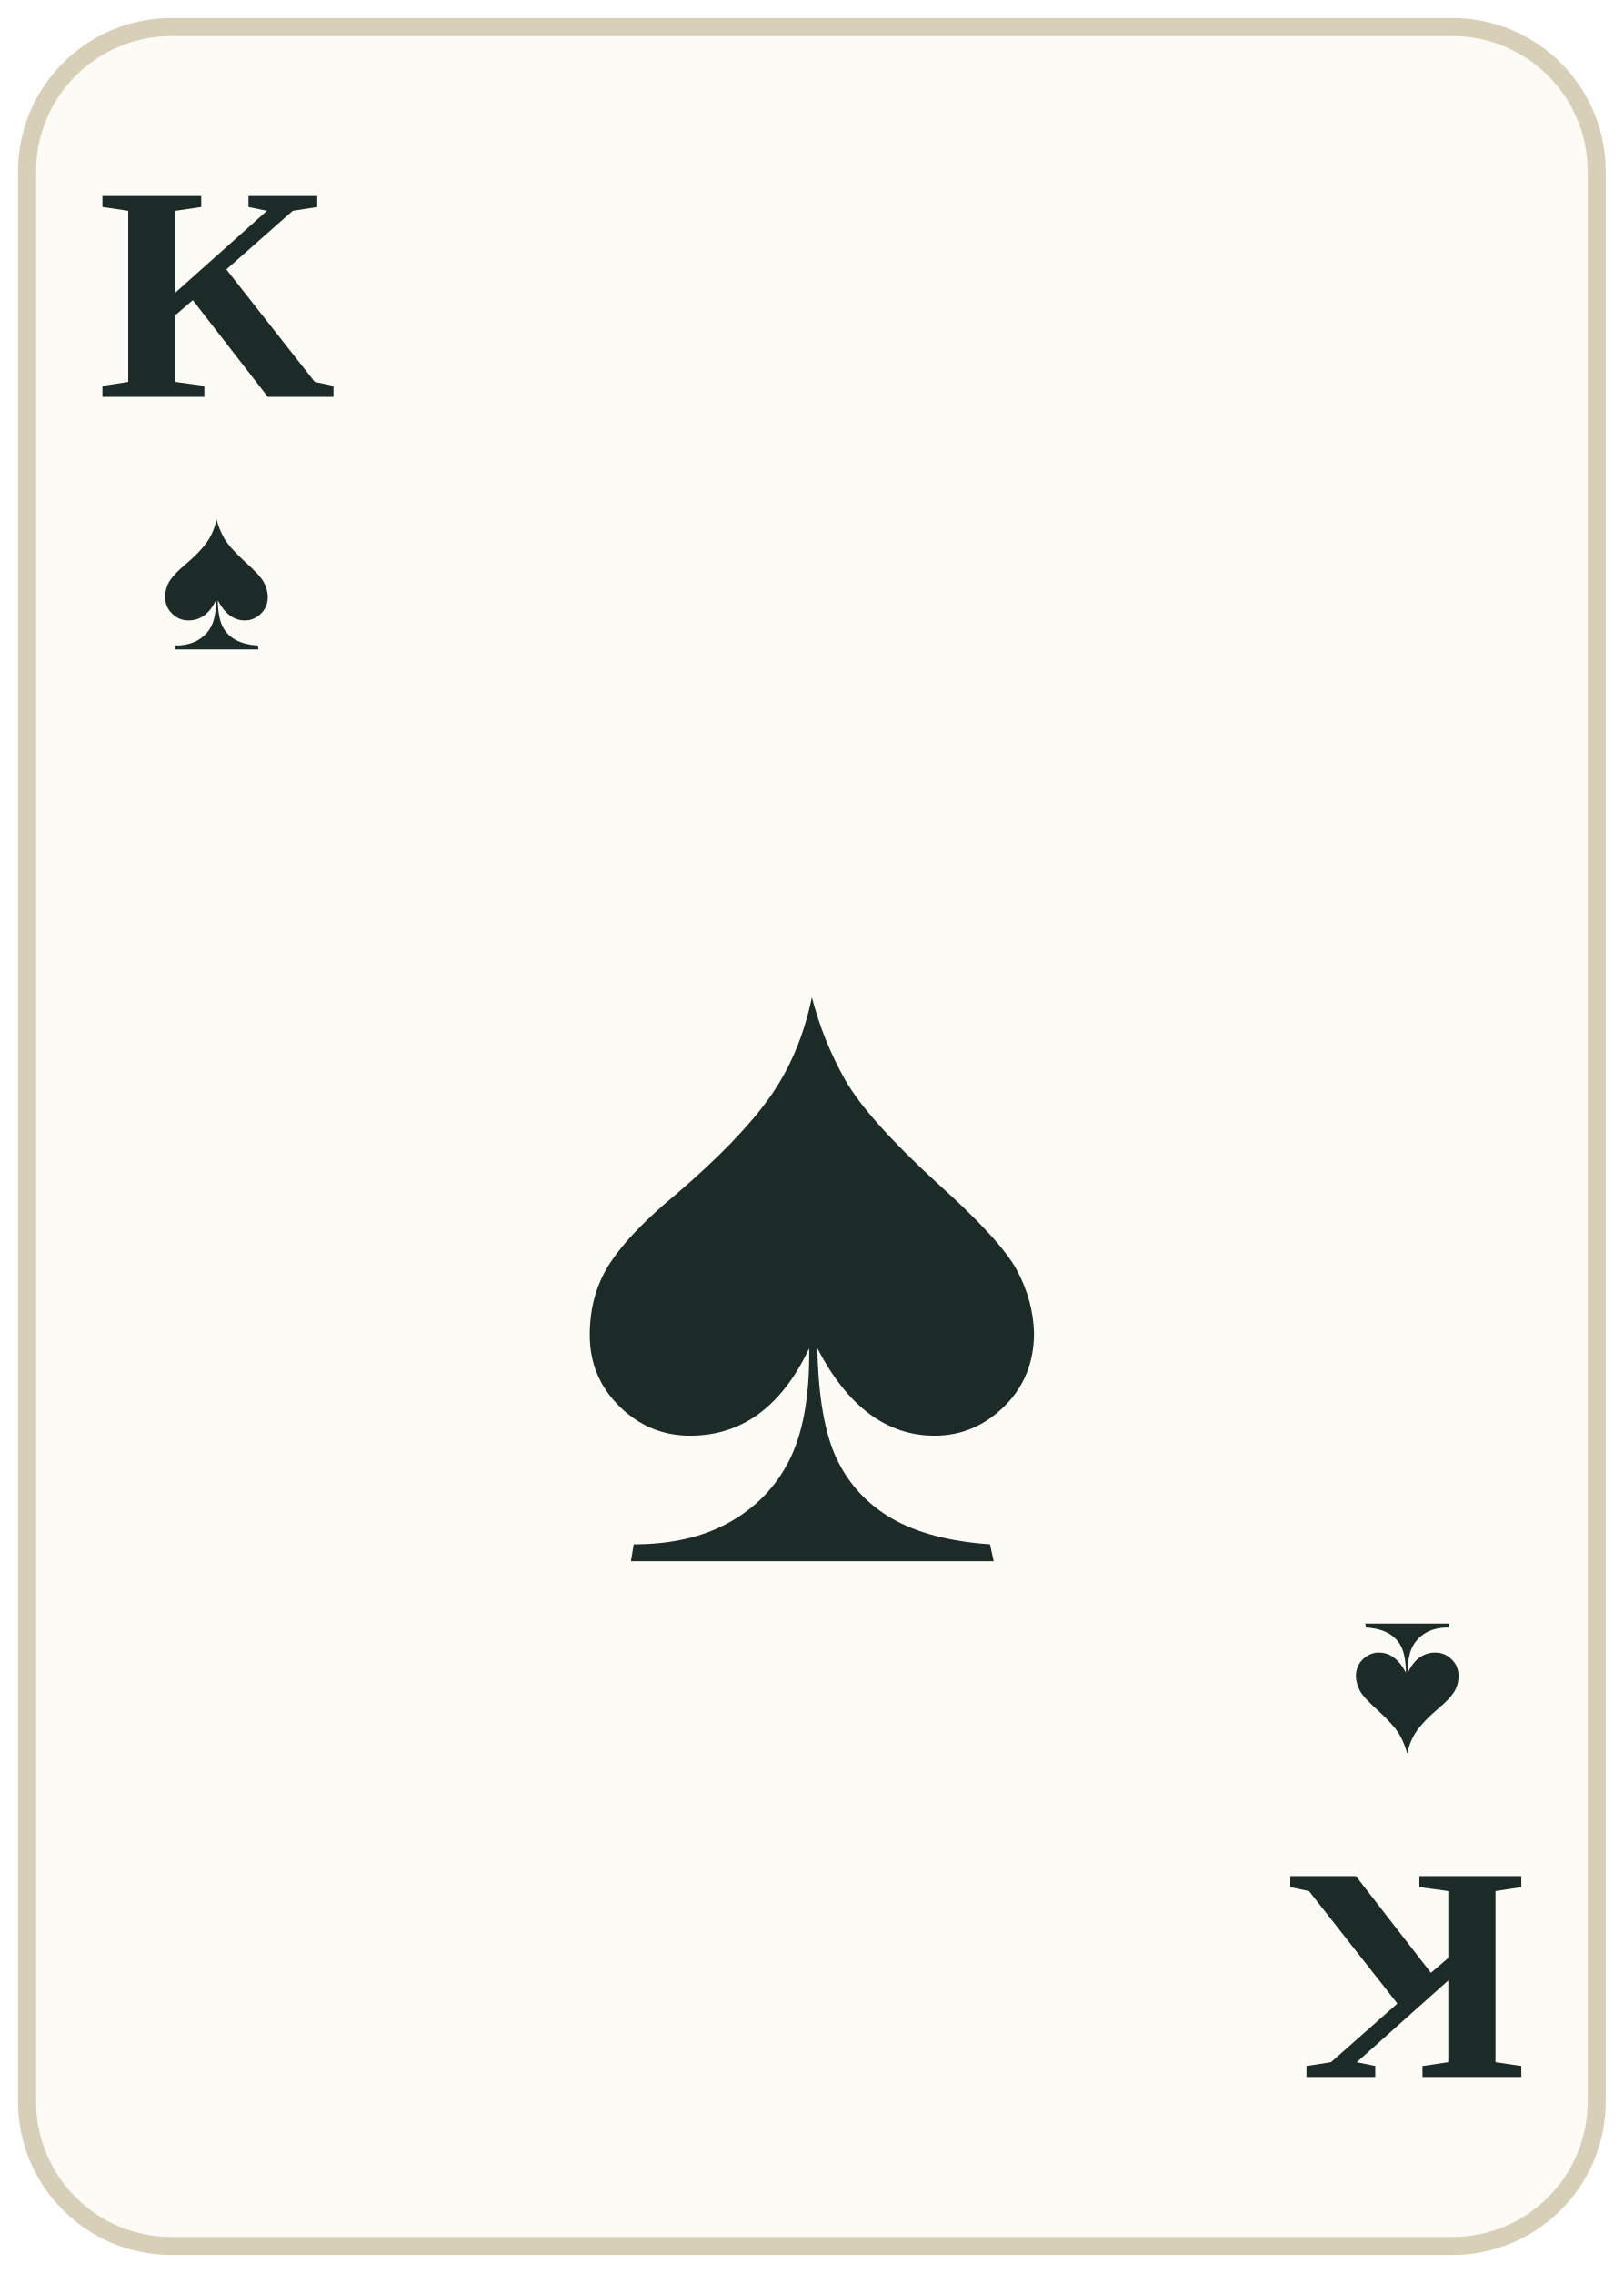
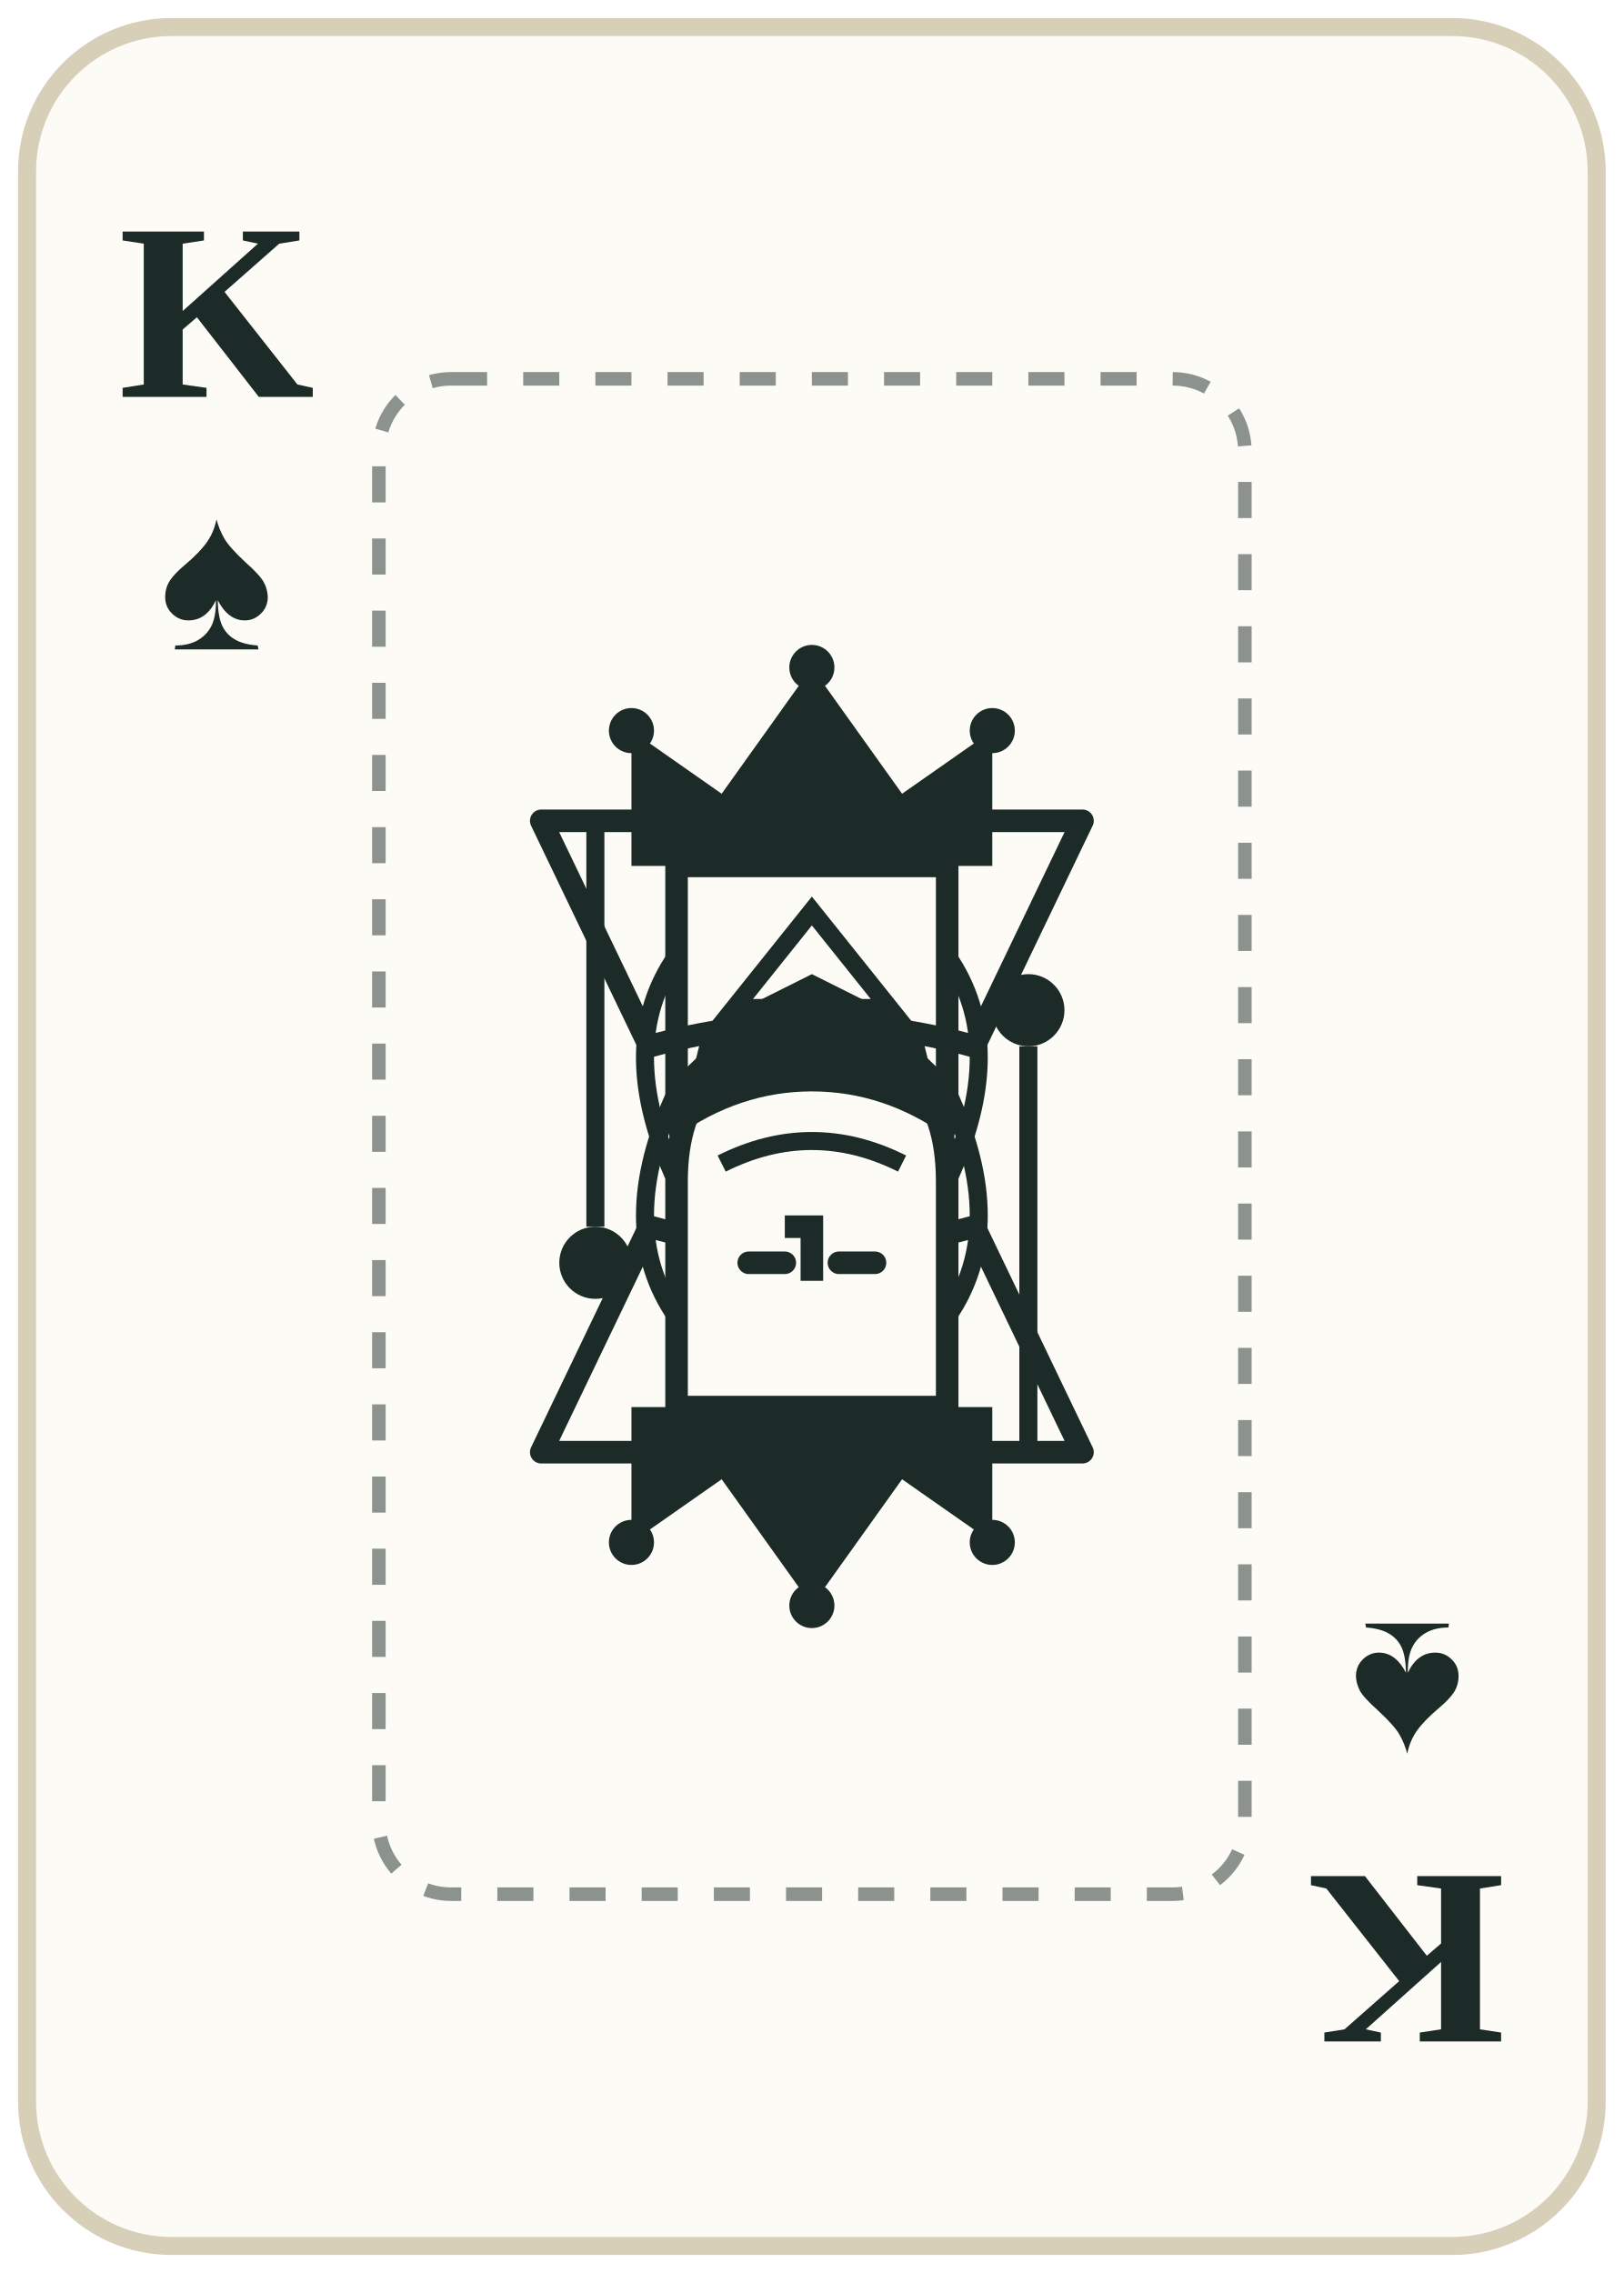
<svg xmlns="http://www.w3.org/2000/svg" viewBox="0 0 180 252" width="180" height="252">
  <rect x="3" y="3" width="174" height="246" rx="16" fill="#fdfbf5" stroke="#d8cfb8" stroke-width="2" />
  <g fill="#1c2b27" font-family="Georgia, 'Times New Roman', serif" font-weight="700">
    <g>
-       <text x="24" y="44" font-size="34" text-anchor="middle">K</text>
+       <text x="24" y="44" font-size="28" text-anchor="middle">K</text>
      <text x="24" y="72" font-size="24" text-anchor="middle">♠</text>
    </g>
    <g transform="rotate(180 90 126)">
-       <text x="24" y="44" font-size="34" text-anchor="middle">K</text>
+       <text x="24" y="44" font-size="28" text-anchor="middle">K</text>
      <text x="24" y="72" font-size="24" text-anchor="middle">♠</text>
    </g>
-     <text x="90" y="138" font-size="104" text-anchor="middle" dominant-baseline="central">♠</text>
+   </g>
+   <rect x="42" y="42" width="96" height="168" rx="8" fill="none" stroke="#1c2b27" stroke-width="1.5" stroke-dasharray="4 4" opacity="0.5" />
+   <g transform="translate(90, 126)">
+     <g>
+       <path d="M -20,-30 L -20,-45 L -10,-38 L 0,-52 L 10,-38 L 20,-45 L 20,-30 Z" fill="#1c2b27" />
+       <line x1="-15" y1="-30" x2="15" y2="-30" stroke="#fdfbf5" stroke-width="2" />
+       <circle cx="-20" cy="-45" r="2.5" fill="#1c2b27" />
+       <circle cx="0" cy="-52" r="2.5" fill="#1c2b27" />
+       <circle cx="20" cy="-45" r="2.5" fill="#1c2b27" />
+       <path d="M -15,-30 L 15,-30 L 15,-5 Q 15,10 0,10 Q -15,10 -15,-5 Z" fill="#fdfbf5" stroke="#1c2b27" stroke-width="2.5" stroke-linejoin="round" />
+       <path d="M -15,-20 Q -22,-10 -15,5 Q 0,22 15,5 Q 22,-10 15,-20" fill="none" stroke="#1c2b27" stroke-width="2" />
+       <path d="M -15,0 L -12,12 L 0,18 L 12,12 L 15,0 Q 8,5 0,5 Q -8,5 -15,0 Z" fill="#1c2b27" />
+       <path d="M -10,-3 Q 0,2 10,-3" stroke="#1c2b27" stroke-width="2" fill="none" />
+       <line x1="-7" y1="-14" x2="-3" y2="-14" stroke="#1c2b27" stroke-width="2.5" stroke-linecap="round" />
+       <line x1="3" y1="-14" x2="7" y2="-14" stroke="#1c2b27" stroke-width="2.5" stroke-linecap="round" />
+       <path d="M 0,-16 L 0,-10 L 3,-10" stroke="#1c2b27" stroke-width="2.5" fill="none" />
+       <path d="M -30,35 L -18,10 Q 0,15 18,10 L 30,35 Z" fill="none" stroke="#1c2b27" stroke-width="2.5" stroke-linejoin="round" />
+       <path d="M -12,10 L 0,25 L 12,10" stroke="#1c2b27" stroke-width="2" fill="none" />
+       <line x1="24" y1="-10" x2="24" y2="35" stroke="#1c2b27" stroke-width="2" />
+       <circle cx="24" cy="-14" r="4" fill="#1c2b27" />
+     </g>
+     <g transform="rotate(180)">
+       <path d="M -20,-30 L -20,-45 L -10,-38 L 0,-52 L 10,-38 L 20,-45 L 20,-30 Z" fill="#1c2b27" />
+       <line x1="-15" y1="-30" x2="15" y2="-30" stroke="#fdfbf5" stroke-width="2" />
+       <circle cx="-20" cy="-45" r="2.5" fill="#1c2b27" />
+       <circle cx="0" cy="-52" r="2.5" fill="#1c2b27" />
+       <circle cx="20" cy="-45" r="2.5" fill="#1c2b27" />
+       <path d="M -15,-30 L 15,-30 L 15,-5 Q 15,10 0,10 Q -15,10 -15,-5 Z" fill="#fdfbf5" stroke="#1c2b27" stroke-width="2.5" stroke-linejoin="round" />
+       <path d="M -15,-20 Q -22,-10 -15,5 Q 0,22 15,5 Q 22,-10 15,-20" fill="none" stroke="#1c2b27" stroke-width="2" />
+       <path d="M -15,0 L -12,12 L 0,18 L 12,12 L 15,0 Q 8,5 0,5 Q -8,5 -15,0 Z" fill="#1c2b27" />
+       <path d="M -10,-3 Q 0,2 10,-3" stroke="#1c2b27" stroke-width="2" fill="none" />
+       <line x1="-7" y1="-14" x2="-3" y2="-14" stroke="#1c2b27" stroke-width="2.5" stroke-linecap="round" />
+       <line x1="3" y1="-14" x2="7" y2="-14" stroke="#1c2b27" stroke-width="2.5" stroke-linecap="round" />
+       <path d="M 0,-16 L 0,-10 L 3,-10" stroke="#1c2b27" stroke-width="2.5" fill="none" />
+       <path d="M -30,35 L -18,10 Q 0,15 18,10 L 30,35 Z" fill="none" stroke="#1c2b27" stroke-width="2.5" stroke-linejoin="round" />
+       <path d="M -12,10 L 0,25 L 12,10" stroke="#1c2b27" stroke-width="2" fill="none" />
+       <line x1="24" y1="-10" x2="24" y2="35" stroke="#1c2b27" stroke-width="2" />
+       <circle cx="24" cy="-14" r="4" fill="#1c2b27" />
+     </g>
  </g>
</svg>
